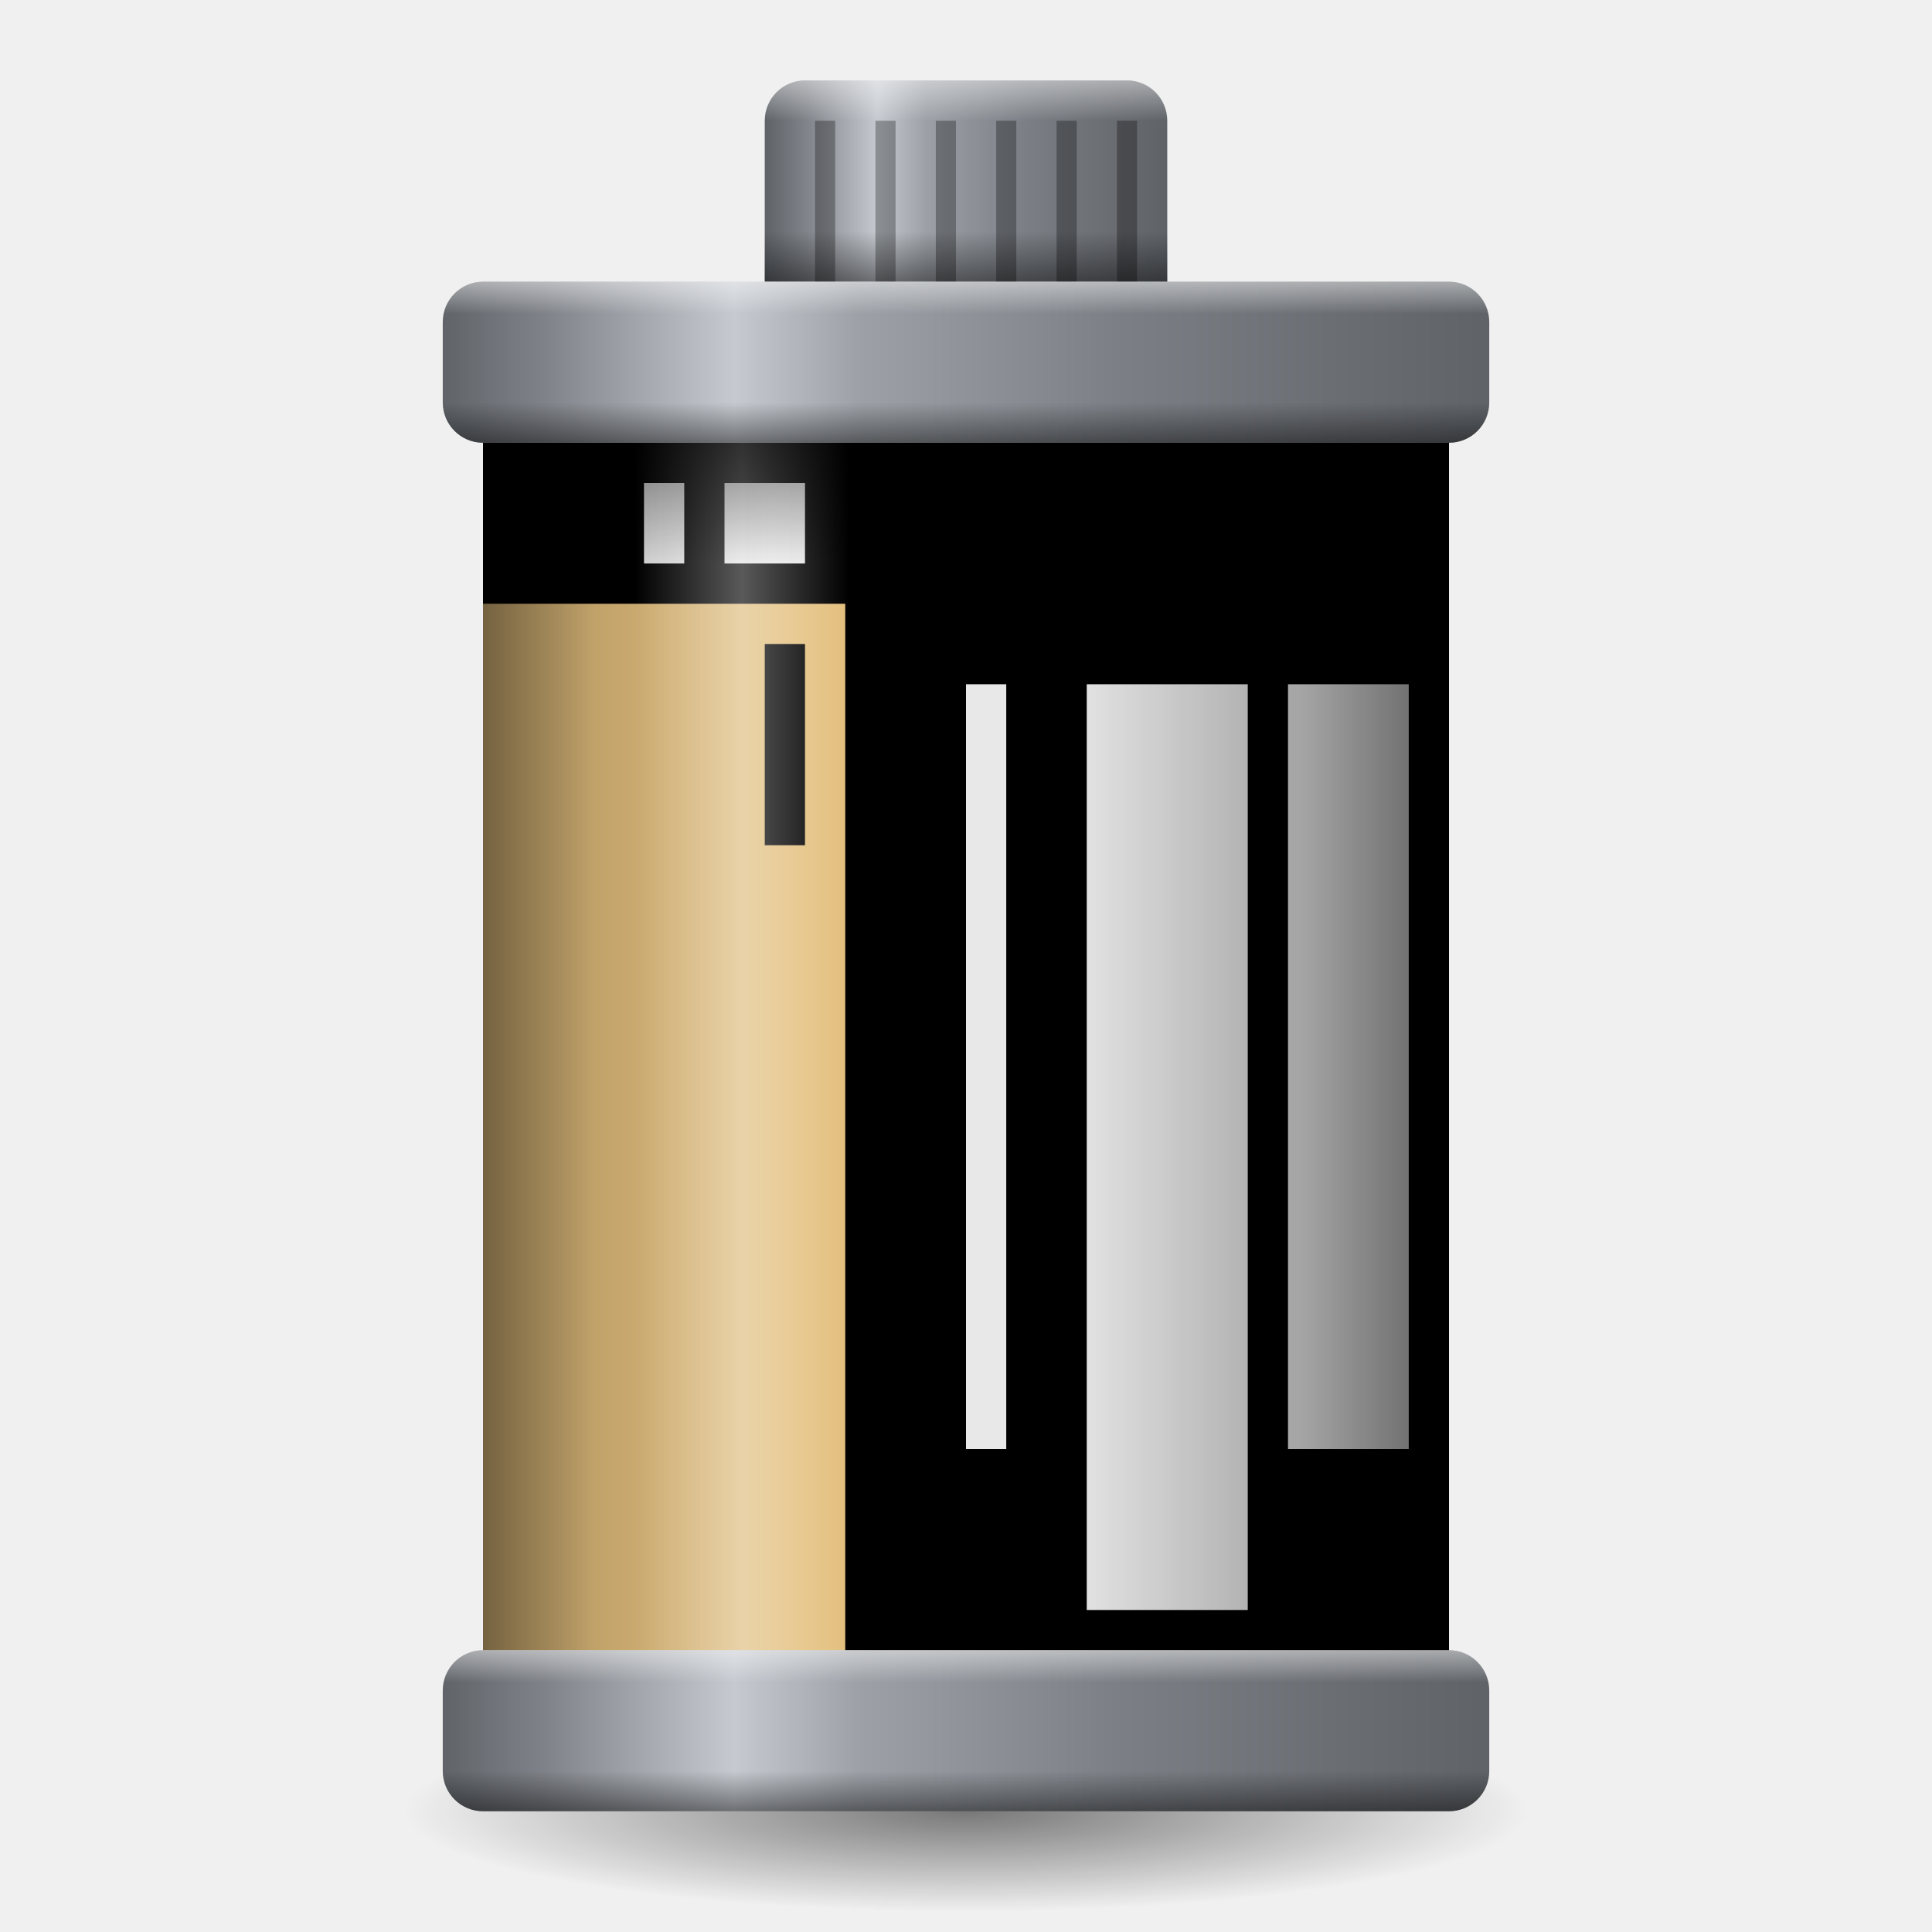
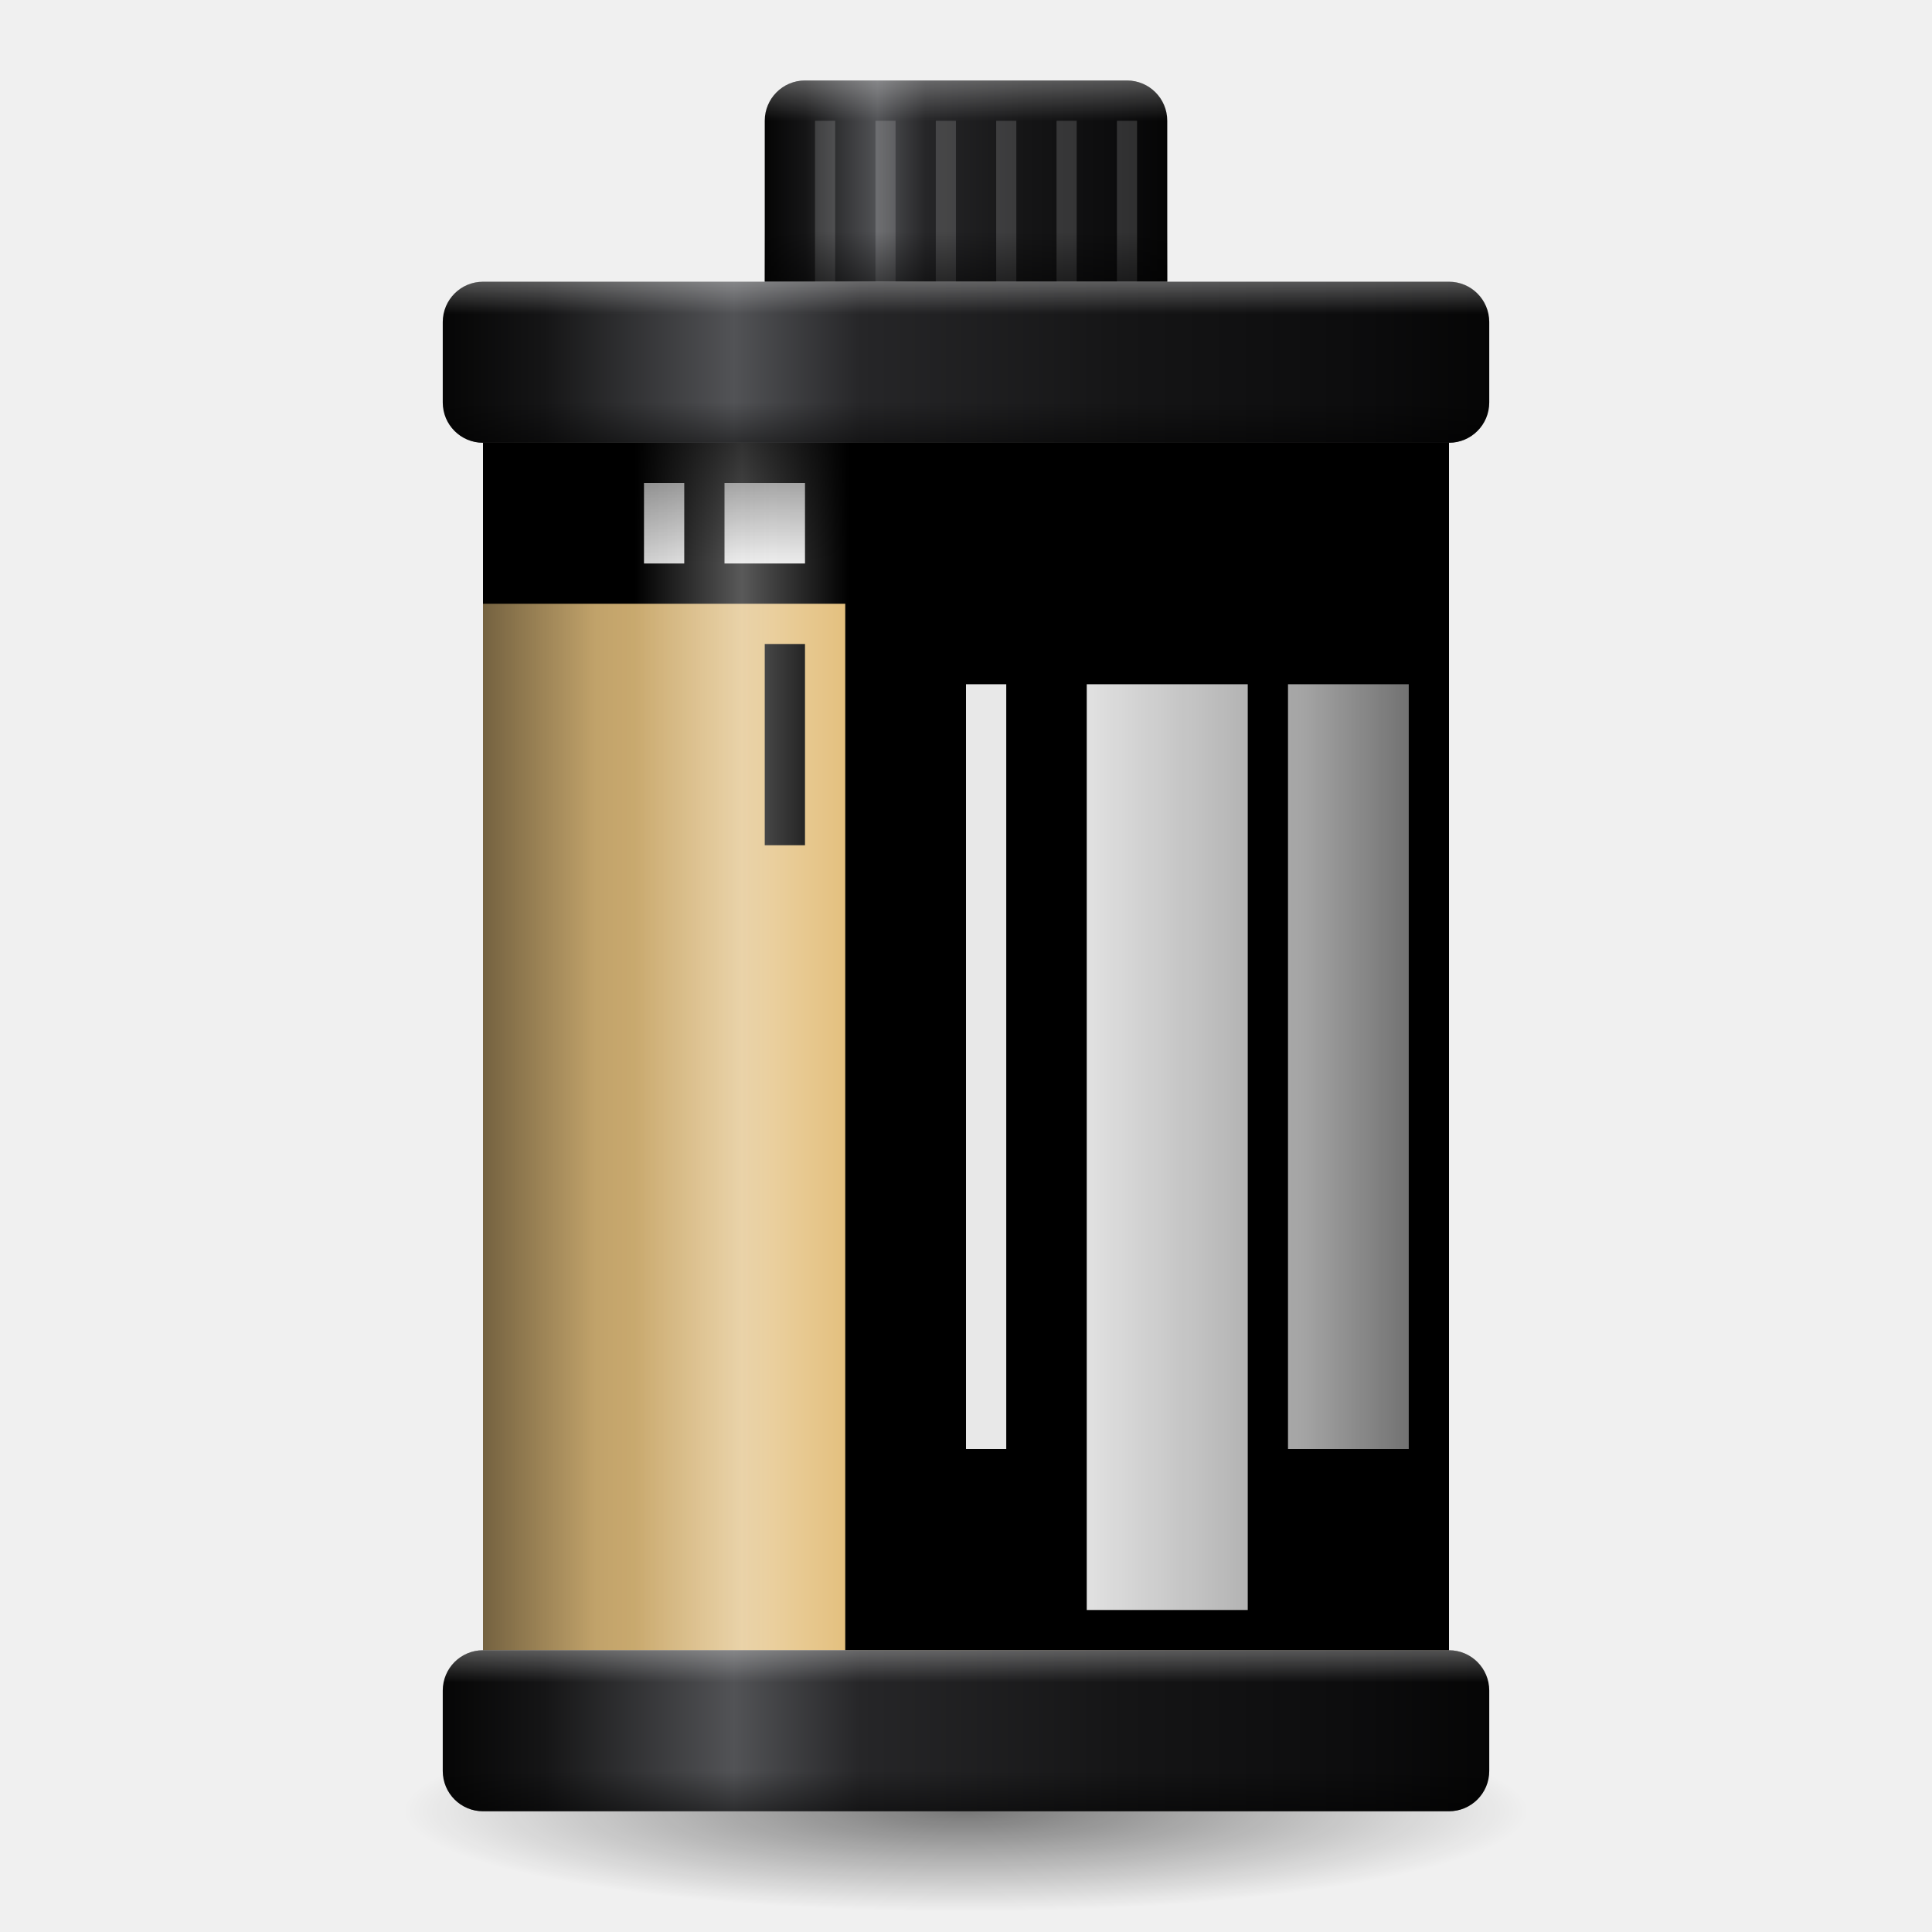
<svg xmlns="http://www.w3.org/2000/svg" width="48" height="48" viewBox="0 0 48 48" fill="none">
  <ellipse cx="24" cy="45" rx="14" ry="2.5" fill="url(#oni-ground)" />
  <path d="M19 3C19 2.448 19.448 2 20 2H28C28.552 2 29 2.448 29 3V7H19V3Z" fill="url(#oni-metal)" />
-   <path d="M20.5 3V7M22 3V7M23.5 3V7M25 3V7M26.5 3V7M28 3V7" stroke="#000000" stroke-opacity="0.3" stroke-width="0.5" />
+   <path d="M20.5 3V7M22 3V7M23.5 3V7M25 3V7M26.5 3V7M28 3V7" stroke="#FFFFFF" stroke-opacity="0.16" stroke-width="0.5" />
  <path d="M19 3C19 2.448 19.448 2 20 2H28C28.552 2 29 2.448 29 3V7H19V3Z" fill="url(#oni-roll)" />
  <rect x="12" y="11" width="24" height="30" fill="#E3BF7D" />
  <rect x="21" y="11" width="15" height="30" fill="#000000" />
  <rect x="32" y="17" width="3" height="19" fill="#E8E8E8" />
  <rect x="24" y="17" width="1" height="19" fill="#E8E8E8" />
  <rect x="27" y="17" width="4" height="23" fill="#E8E8E8" />
  <rect x="36" y="11" width="4" height="24" transform="rotate(90 36 11)" fill="#000000" />
  <rect x="18" y="12" width="2" height="2" fill="#E8E8E8" />
  <rect x="19" y="16" width="1" height="5" fill="#000000" />
  <rect x="16" y="12" width="1" height="2" fill="#E8E8E8" />
  <rect x="12" y="11" width="24" height="30" fill="url(#oni-round)" />
  <rect x="12" y="11" width="24" height="30" fill="url(#oni-gleam)" />
  <rect x="12" y="11" width="24" height="3" fill="url(#oni-under)" />
  <path d="M11 8C11 7.448 11.448 7 12 7H36C36.552 7 37 7.448 37 8V10C37 10.552 36.552 11 36 11H12C11.448 11 11 10.552 11 10V8Z" fill="url(#oni-metal)" />
  <path d="M11 42C11 41.448 11.448 41 12 41H36C36.552 41 37 41.448 37 42V44C37 44.552 36.552 45 36 45H12C11.448 45 11 44.552 11 44V42Z" fill="url(#oni-metal)" />
  <path d="M11 8C11 7.448 11.448 7 12 7H36C36.552 7 37 7.448 37 8V10C37 10.552 36.552 11 36 11H12C11.448 11 11 10.552 11 10V8Z" fill="url(#oni-roll)" />
  <path d="M11 42C11 41.448 11.448 41 12 41H36C36.552 41 37 41.448 37 42V44C37 44.552 36.552 45 36 45H12C11.448 45 11 44.552 11 44V42Z" fill="url(#oni-roll)" />
  <defs>
    <radialGradient id="oni-ground" cx="0.5" cy="0.5" r="0.5">
      <stop stop-color="#000000" stop-opacity="0.5" />
      <stop offset="1" stop-color="#000000" stop-opacity="0" />
    </radialGradient>
    <linearGradient id="oni-metal" x1="0" y1="0" x2="1" y2="0">
-       <stop offset="0" stop-color="#5F6368" />
-       <stop offset="0.1" stop-color="#7F8288" />
-       <stop offset="0.28" stop-color="#C6CAD0" />
-       <stop offset="0.4" stop-color="#9DA1A7" />
-       <stop offset="0.65" stop-color="#7B7F85" />
-       <stop offset="0.88" stop-color="#686B70" />
-       <stop offset="1" stop-color="#5F6368" />
+       <stop offset="0" stop-color="#050505" />
+       <stop offset="0.1" stop-color="#151516" />
+       <stop offset="0.28" stop-color="#525356" />
+       <stop offset="0.4" stop-color="#262628" />
+       <stop offset="0.65" stop-color="#151516" />
+       <stop offset="0.88" stop-color="#0C0C0D" />
+       <stop offset="1" stop-color="#050505" />
    </linearGradient>
    <linearGradient id="oni-roll" x1="0" y1="0" x2="0" y2="1">
-       <stop stop-color="#FFFFFF" stop-opacity="0.45" />
+       <stop stop-color="#FFFFFF" stop-opacity="0.3" />
      <stop offset="0.2" stop-color="#FFFFFF" stop-opacity="0" />
      <stop offset="0.75" stop-color="#000000" stop-opacity="0" />
      <stop offset="1" stop-color="#000000" stop-opacity="0.45" />
    </linearGradient>
    <linearGradient id="oni-round" x1="0" y1="0" x2="1" y2="0">
      <stop stop-color="#000000" stop-opacity="0.5" />
      <stop offset="0.12" stop-color="#000000" stop-opacity="0.15" />
      <stop offset="0.3" stop-color="#000000" stop-opacity="0" />
      <stop offset="0.6" stop-color="#000000" stop-opacity="0" />
      <stop offset="0.85" stop-color="#000000" stop-opacity="0.3" />
      <stop offset="1" stop-color="#000000" stop-opacity="0.6" />
    </linearGradient>
    <linearGradient id="oni-gleam" x1="0" y1="0" x2="1" y2="0">
      <stop offset="0.16" stop-color="#FFFFFF" stop-opacity="0" />
      <stop offset="0.27" stop-color="#FFFFFF" stop-opacity="0.35" />
      <stop offset="0.38" stop-color="#FFFFFF" stop-opacity="0" />
    </linearGradient>
    <linearGradient id="oni-under" x1="0" y1="0" x2="0" y2="1">
      <stop stop-color="#000000" stop-opacity="0.45" />
      <stop offset="1" stop-color="#000000" stop-opacity="0" />
    </linearGradient>
  </defs>
</svg>
